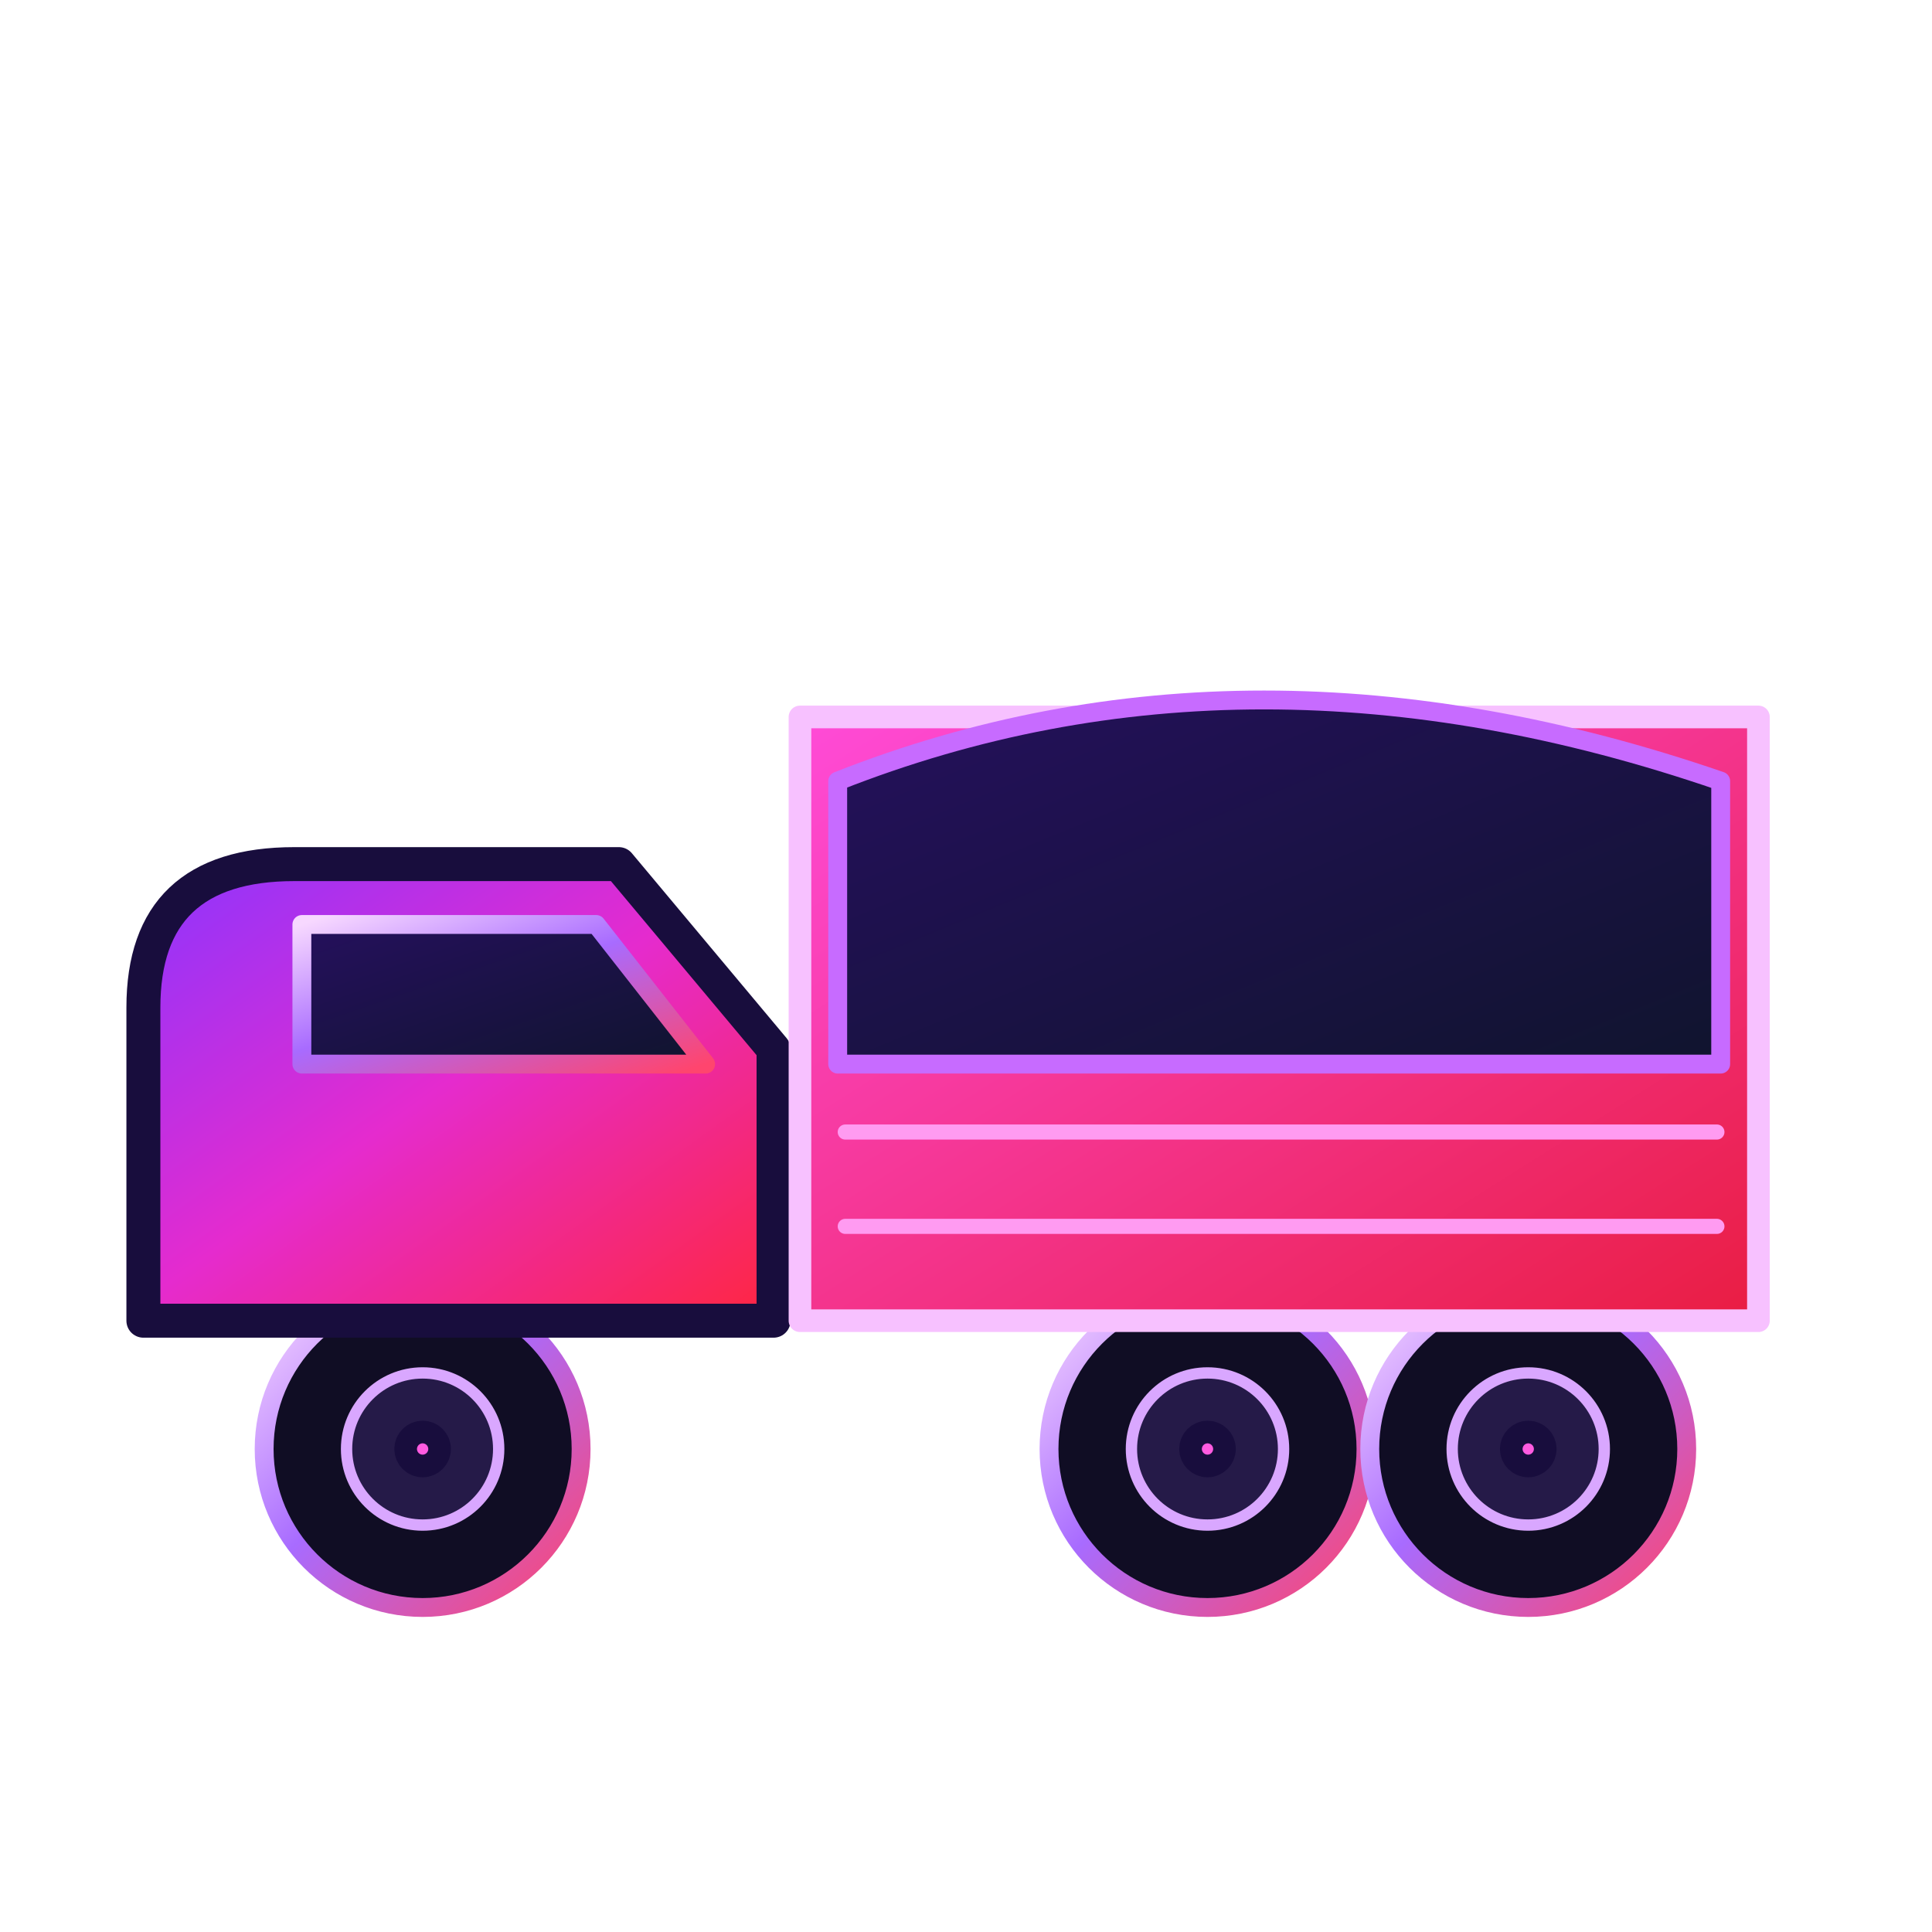
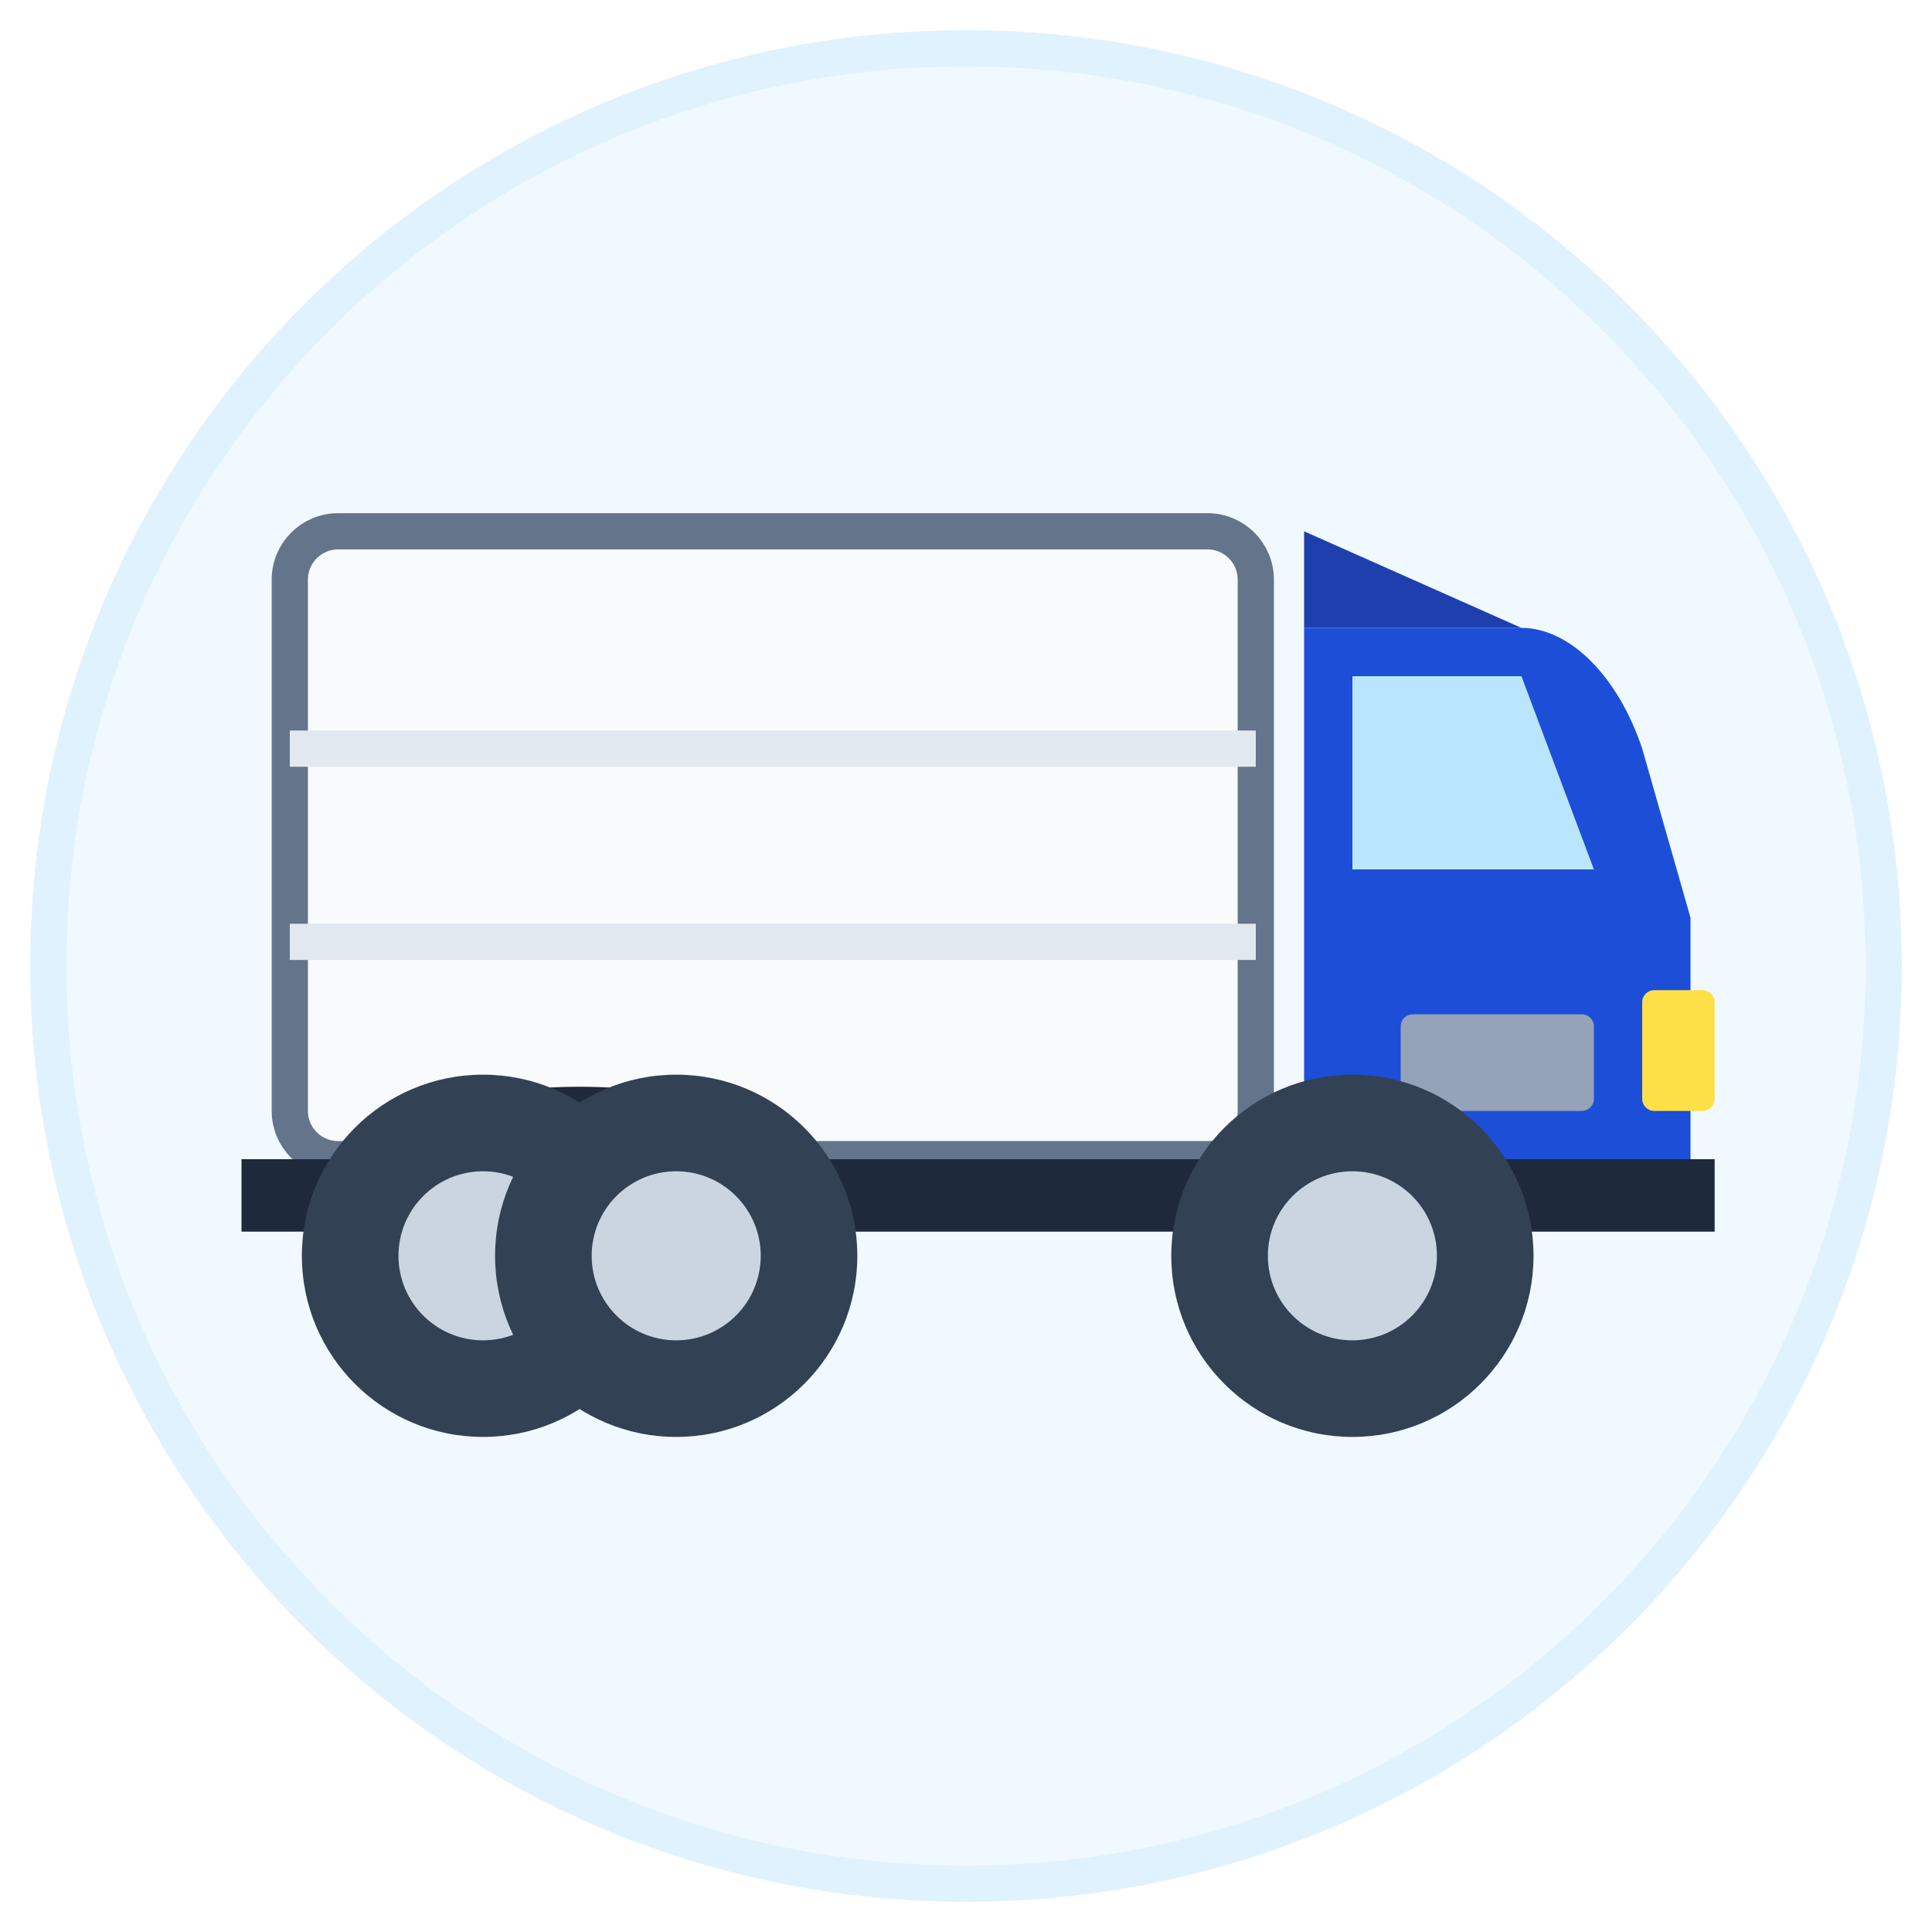
- <svg xmlns="http://www.w3.org/2000/svg" width="512" height="512" viewBox="0 0 512 512">
-   <defs>
-     <linearGradient id="body" x1="0" y1="0" x2="1" y2="1">
-       <stop offset="0" stop-color="#8B35FF" />
-       <stop offset=".48" stop-color="#E52BCE" />
-       <stop offset="1" stop-color="#FF263F" />
-     </linearGradient>
-     <linearGradient id="glass" x1="0" y1="0" x2="1" y2="1">
-       <stop offset="0" stop-color="#25105D" />
-       <stop offset="1" stop-color="#10142E" />
-     </linearGradient>
-     <linearGradient id="metal" x1="0" y1="0" x2="1" y2="1">
-       <stop offset="0" stop-color="#F7D8FF" />
-       <stop offset=".45" stop-color="#A86BFF" />
-       <stop offset="1" stop-color="#FF456E" />
-     </linearGradient>
-     <linearGradient id="cargo" x1="0" y1="0" x2="1" y2="1">
-       <stop offset="0" stop-color="#FF4BD8" />
-       <stop offset="1" stop-color="#E91D42" />
-     </linearGradient>
-     <filter id="glow" x="-30%" y="-30%" width="160%" height="160%">
-       <feGaussianBlur stdDeviation="3" result="b" />
-       <feMerge>
-         <feMergeNode in="b" />
-         <feMergeNode in="SourceGraphic" />
-       </feMerge>
-     </filter>
-   </defs>
-   <g stroke="#180D3D" stroke-width="9" stroke-linejoin="round" stroke-linecap="round">
-     <circle cx="112" cy="384" r="42" fill="#100D24" stroke="url(#metal)" stroke-width="5" />
-     <circle cx="112" cy="384" r="20.16" fill="#251A48" stroke="#D9A7FF" stroke-width="3" />
-     <circle cx="112" cy="384" r="3" fill="#FF5BE0" />
-     <circle cx="320" cy="384" r="42" fill="#100D24" stroke="url(#metal)" stroke-width="5" />
-     <circle cx="320" cy="384" r="20.16" fill="#251A48" stroke="#D9A7FF" stroke-width="3" />
-     <circle cx="320" cy="384" r="3" fill="#FF5BE0" />
-     <circle cx="405" cy="384" r="42" fill="#100D24" stroke="url(#metal)" stroke-width="5" />
-     <circle cx="405" cy="384" r="20.16" fill="#251A48" stroke="#D9A7FF" stroke-width="3" />
-     <circle cx="405" cy="384" r="3" fill="#FF5BE0" />
-     <path d="M38 331 L38 267 Q38 229 78 229 L164 229 L205 278 L205 350 L38 350Z" fill="url(#body)" />
-     <path d="M80 245 L158 245 L187 282 L80 282Z" fill="url(#glass)" stroke="url(#metal)" stroke-width="5" />
-     <path d="M212 190 L466 190 L466 350 L212 350Z" fill="url(#cargo)" stroke="#F7C1FF" stroke-width="6" />
-     <path d="M222 207 Q331 164 456 207 L456 282 L222 282Z" fill="url(#glass)" stroke="#C76BFF" stroke-width="5" />
-     <path d="M224 300 L455 300 M224 325 L455 325" stroke="#FF9BF1" stroke-width="4" />
-   </g>
+ <svg xmlns="http://www.w3.org/2000/svg" viewBox="0 0 80 80" width="80" height="80" fill="none">
+   <circle cx="40" cy="40" r="38" fill="#F0F9FF" stroke="#E0F2FE" stroke-width="1.5" />
+   <rect x="12" y="22" width="40" height="26" rx="2" fill="#F8FAFC" stroke="#64748B" stroke-width="1.5" />
+   <line x1="12" y1="31" x2="52" y2="31" stroke="#E2E8F0" stroke-width="1.5" />
+   <line x1="12" y1="39" x2="52" y2="39" stroke="#E2E8F0" stroke-width="1.5" />
+   <path d="M54 22 L63 26 H54 Z" fill="#1E40AF" />
+   <path d="M54 26 H63 C65 26 67 28 68 31 L70 38 V48 H54 Z" fill="#1D4ED8" />
+   <path d="M56 28 H63 L66 36 H56 Z" fill="#BAE6FD" />
+   <rect x="68" y="41" width="3" height="5" rx="0.5" fill="#FDE047" />
+   <rect x="58" y="42" width="8" height="4" rx="0.5" fill="#94A3B8" />
+   <path d="M10 48 H16 C16 44 32 44 32 48 H52 C52 44 60 44 60 48 H71 V51 H10 Z" fill="#1E293B" />
+   <circle cx="20" cy="52" r="7.5" fill="#334155" />
+   <circle cx="20" cy="52" r="3.5" fill="#CBD5E1" />
+   <circle cx="28" cy="52" r="7.5" fill="#334155" />
+   <circle cx="28" cy="52" r="3.5" fill="#CBD5E1" />
+   <circle cx="56" cy="52" r="7.5" fill="#334155" />
+   <circle cx="56" cy="52" r="3.5" fill="#CBD5E1" />
</svg>
